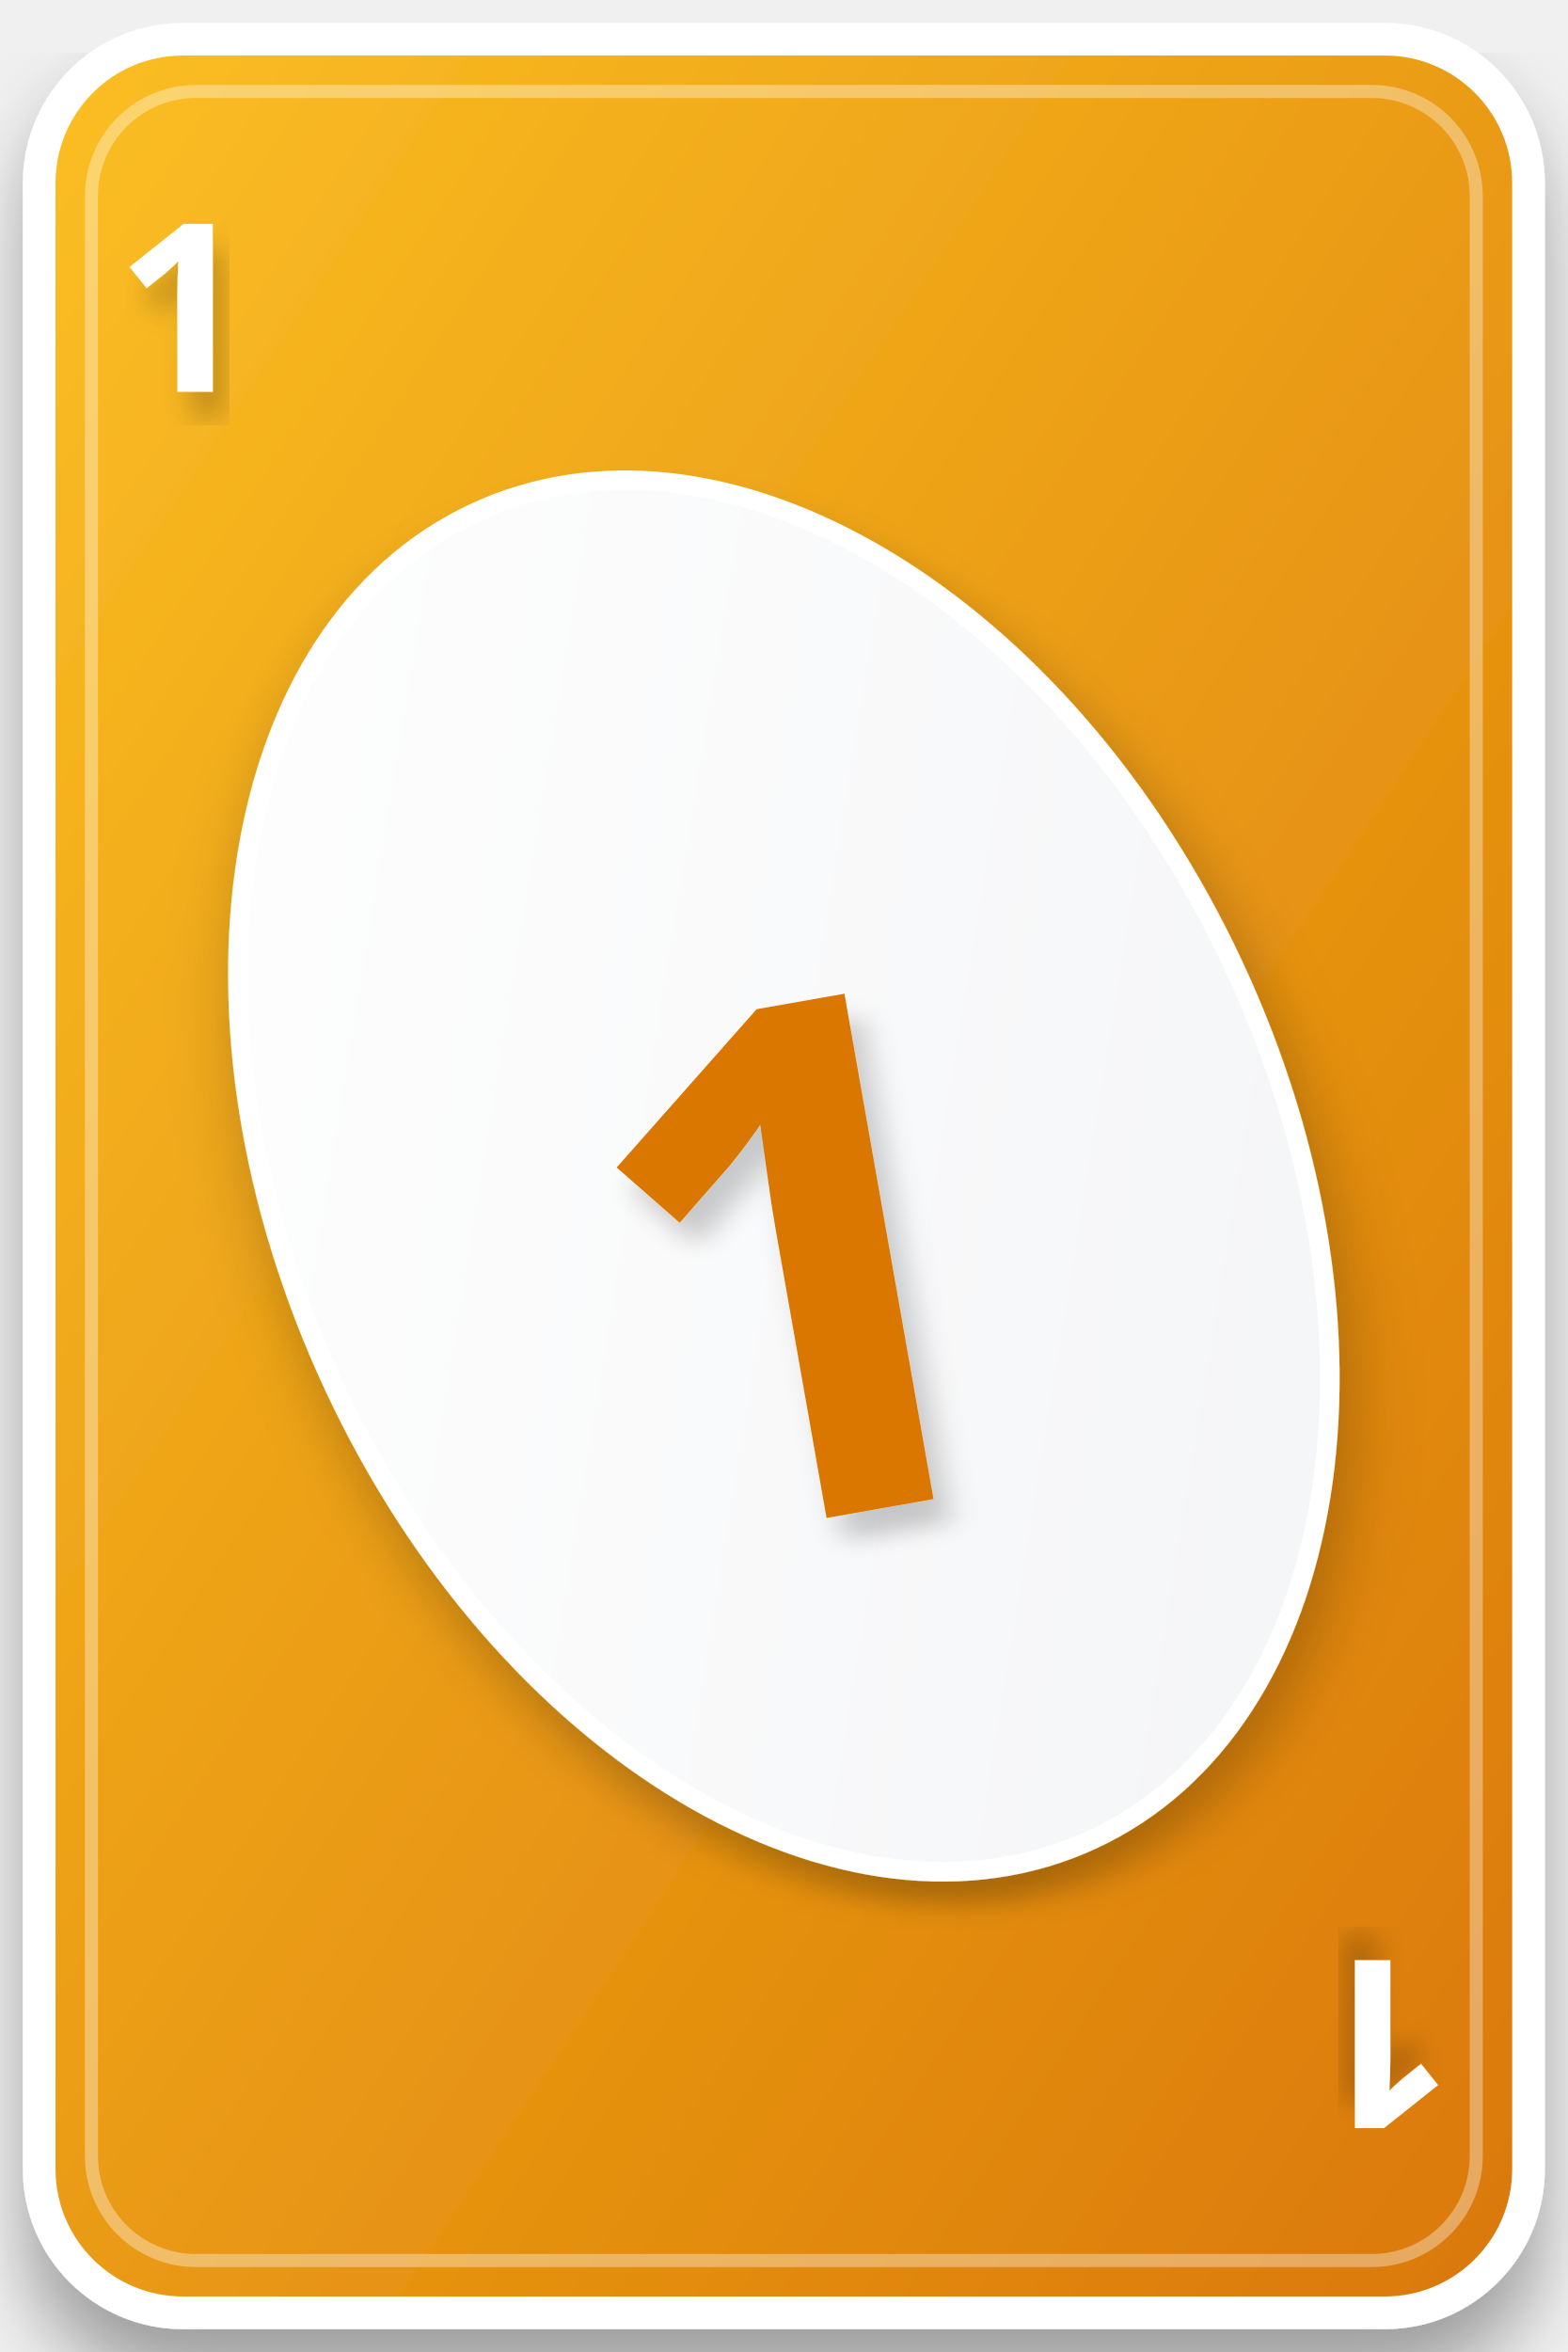
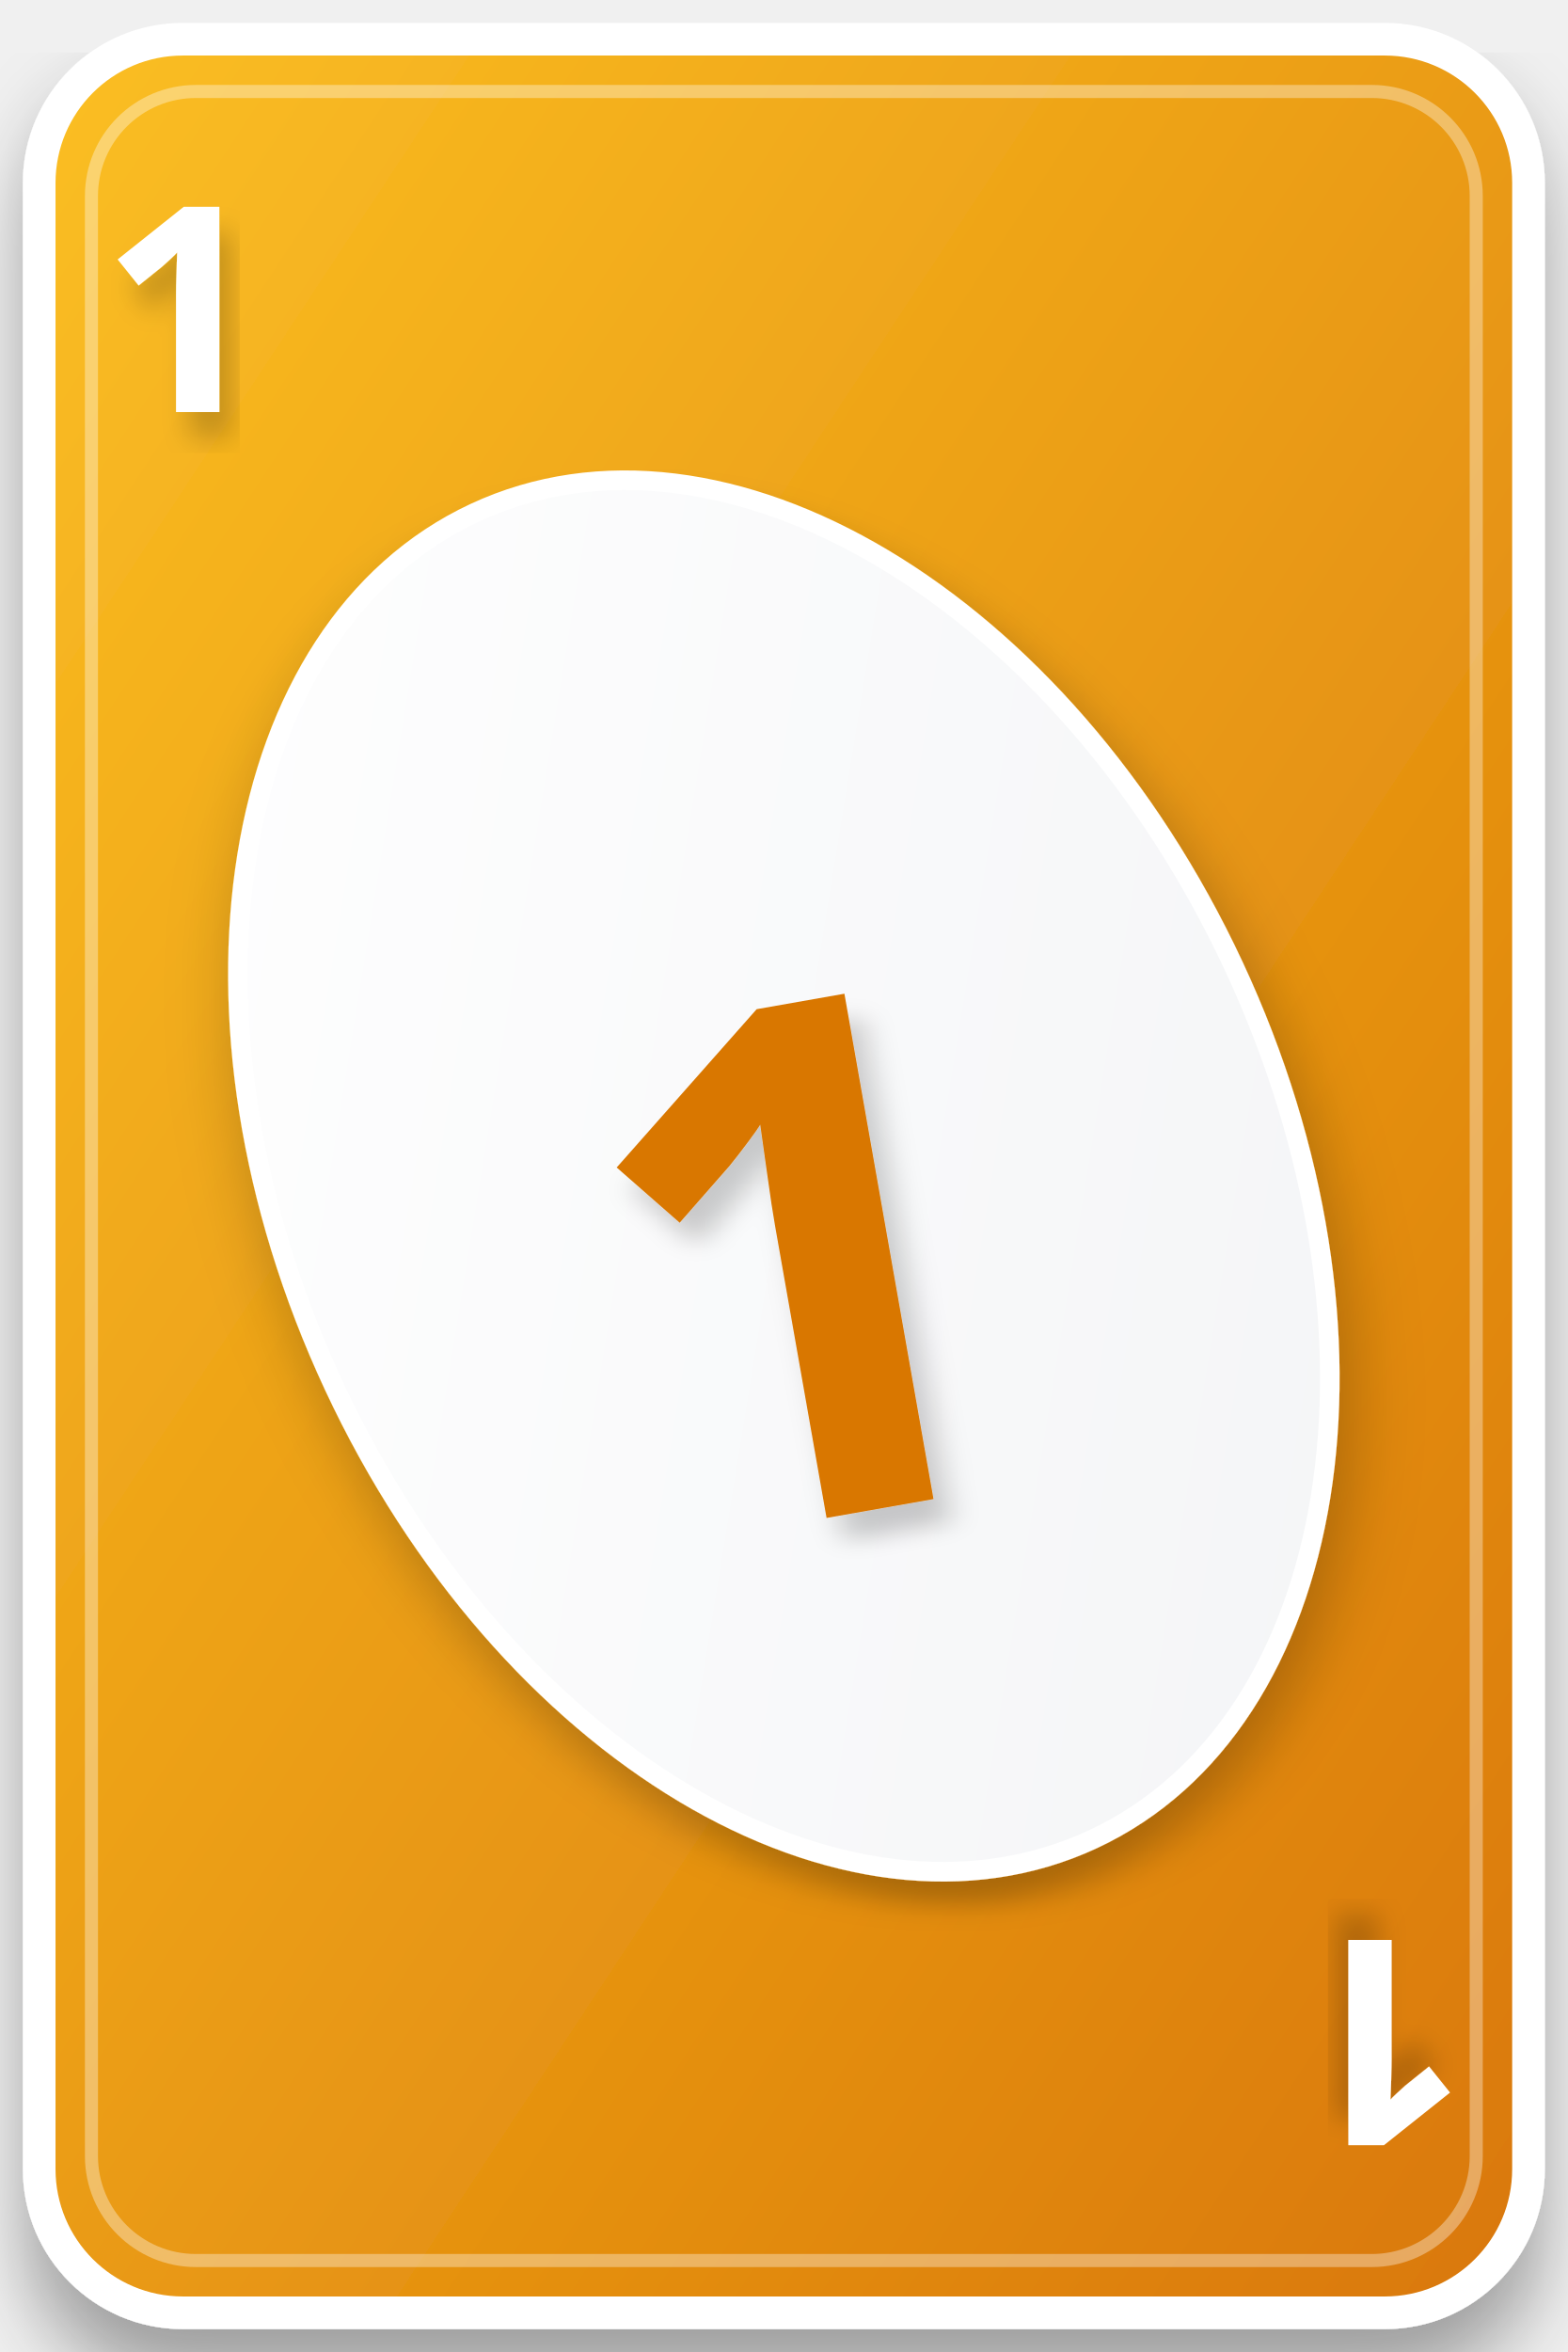
<svg xmlns="http://www.w3.org/2000/svg" viewBox="0 0 240 360" width="240" height="360">
  <defs>
    <linearGradient id="red-grad-yellow_1" x1="0%" y1="0%" x2="100%" y2="100%">
      <stop offset="0%" stop-color="#FF3B5C" />
      <stop offset="100%" stop-color="#C4001E" />
    </linearGradient>
    <linearGradient id="green-grad-yellow_1" x1="0%" y1="0%" x2="100%" y2="100%">
      <stop offset="0%" stop-color="#10B981" />
      <stop offset="100%" stop-color="#046C4E" />
    </linearGradient>
    <linearGradient id="blue-grad-yellow_1" x1="0%" y1="0%" x2="100%" y2="100%">
      <stop offset="0%" stop-color="#3B82F6" />
      <stop offset="100%" stop-color="#1E40AF" />
    </linearGradient>
    <linearGradient id="yellow-grad-yellow_1" x1="0%" y1="0%" x2="100%" y2="100%">
      <stop offset="0%" stop-color="#FBBF24" />
      <stop offset="100%" stop-color="#D97706" />
    </linearGradient>
    <linearGradient id="wild-grad-yellow_1" x1="0%" y1="0%" x2="100%" y2="100%">
      <stop offset="0%" stop-color="#2E2640" />
      <stop offset="100%" stop-color="#110E1C" />
    </linearGradient>
    <linearGradient id="oval-grad-yellow_1" x1="0%" y1="0%" x2="100%" y2="100%">
      <stop offset="0%" stop-color="#FFFFFF" />
      <stop offset="100%" stop-color="#F3F4F6" />
    </linearGradient>
    <linearGradient id="gold-grad-yellow_1" x1="0%" y1="0%" x2="100%" y2="100%">
      <stop offset="0%" stop-color="#FFE259" />
      <stop offset="100%" stop-color="#FFA751" />
    </linearGradient>
    <filter id="card-shadow-yellow_1" x="-10%" y="-10%" width="130%" height="130%">
      <feDropShadow dx="0" dy="8" stdDeviation="6" flood-color="#000000" flood-opacity="0.35" />
    </filter>
    <filter id="oval-shadow-yellow_1" x="-20%" y="-20%" width="140%" height="140%">
      <feDropShadow dx="0" dy="4" stdDeviation="4" flood-color="#000000" flood-opacity="0.25" />
    </filter>
    <filter id="text-shadow-yellow_1" x="-20%" y="-20%" width="140%" height="140%">
      <feDropShadow dx="2" dy="4" stdDeviation="2" flood-color="#000000" flood-opacity="0.2" />
    </filter>
  </defs>
  <rect x="6" y="6" width="228" height="348" rx="22" ry="22" fill="url(#yellow-grad-yellow_1)" stroke="#FFFFFF" stroke-width="5" filter="url(#card-shadow-yellow_1)" />
  <rect x="14" y="14" width="212" height="332" rx="16" ry="16" fill="none" stroke="rgba(255,255,255,0.35)" stroke-width="2" />
  <ellipse cx="120" cy="180" rx="76" ry="112" transform="rotate(-25 120 180)" fill="url(#oval-grad-yellow_1)" stroke="#FFFFFF" stroke-width="3" filter="url(#oval-shadow-yellow_1)" />
  <g transform="translate(120, 180) rotate(-10)">
    <text x="0" y="10" text-anchor="middle" dominant-baseline="central" font-size="110" font-weight="900" font-family="'Arial Black', sans-serif" fill="#D97706" filter="url(#text-shadow-yellow_1)">1</text>
  </g>
  <g transform="translate(28, 46)">
-     <text x="0" y="0" text-anchor="middle" dominant-baseline="central" font-size="36" font-weight="900" font-family="'Arial Black', sans-serif" fill="#FFFFFF" filter="url(#text-shadow-yellow_1)">1</text>
+     <text x="0" y="0" text-anchor="middle" dominant-baseline="central" font-size="44" font-weight="900" font-family="'Arial Black', sans-serif" fill="#FFFFFF" filter="url(#text-shadow-yellow_1)">1</text>
  </g>
  <g transform="translate(212, 314) rotate(180)">
-     <text x="0" y="0" text-anchor="middle" dominant-baseline="central" font-size="36" font-weight="900" font-family="'Arial Black', sans-serif" fill="#FFFFFF" filter="url(#text-shadow-yellow_1)">1</text>
+     <text x="0" y="0" text-anchor="middle" dominant-baseline="central" font-size="44" font-weight="900" font-family="'Arial Black', sans-serif" fill="#FFFFFF" filter="url(#text-shadow-yellow_1)">1</text>
  </g>
</svg>
